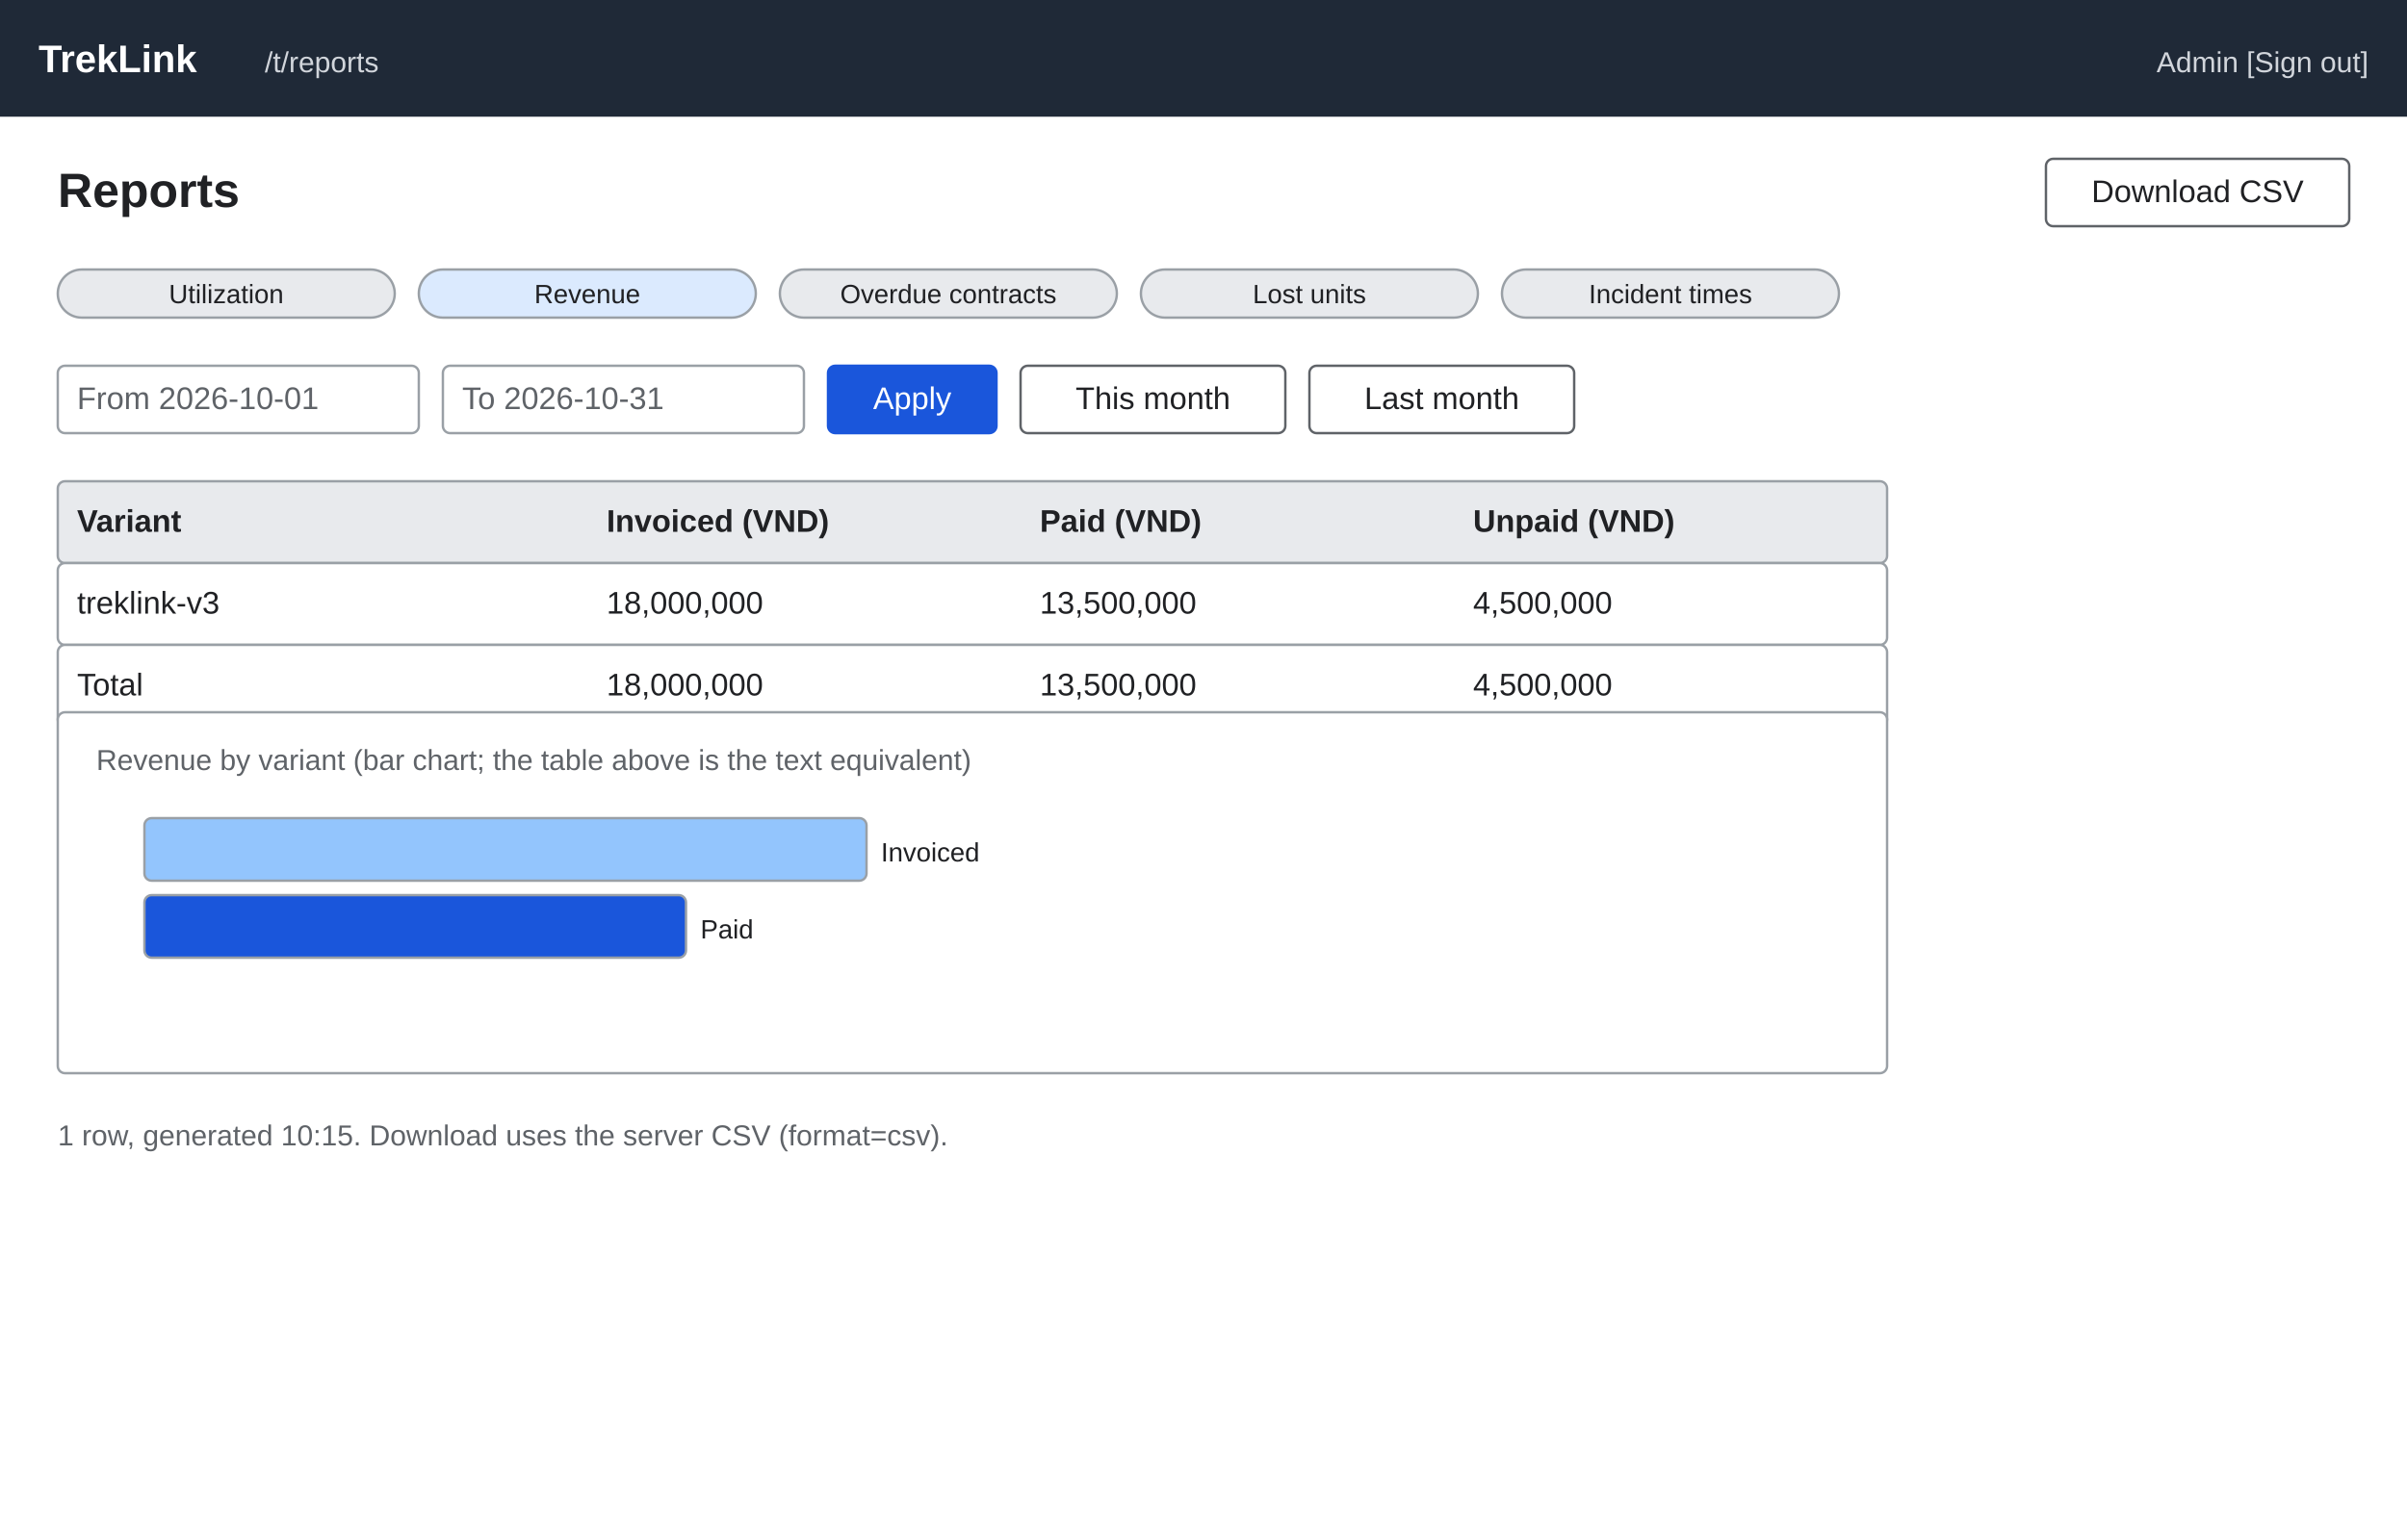
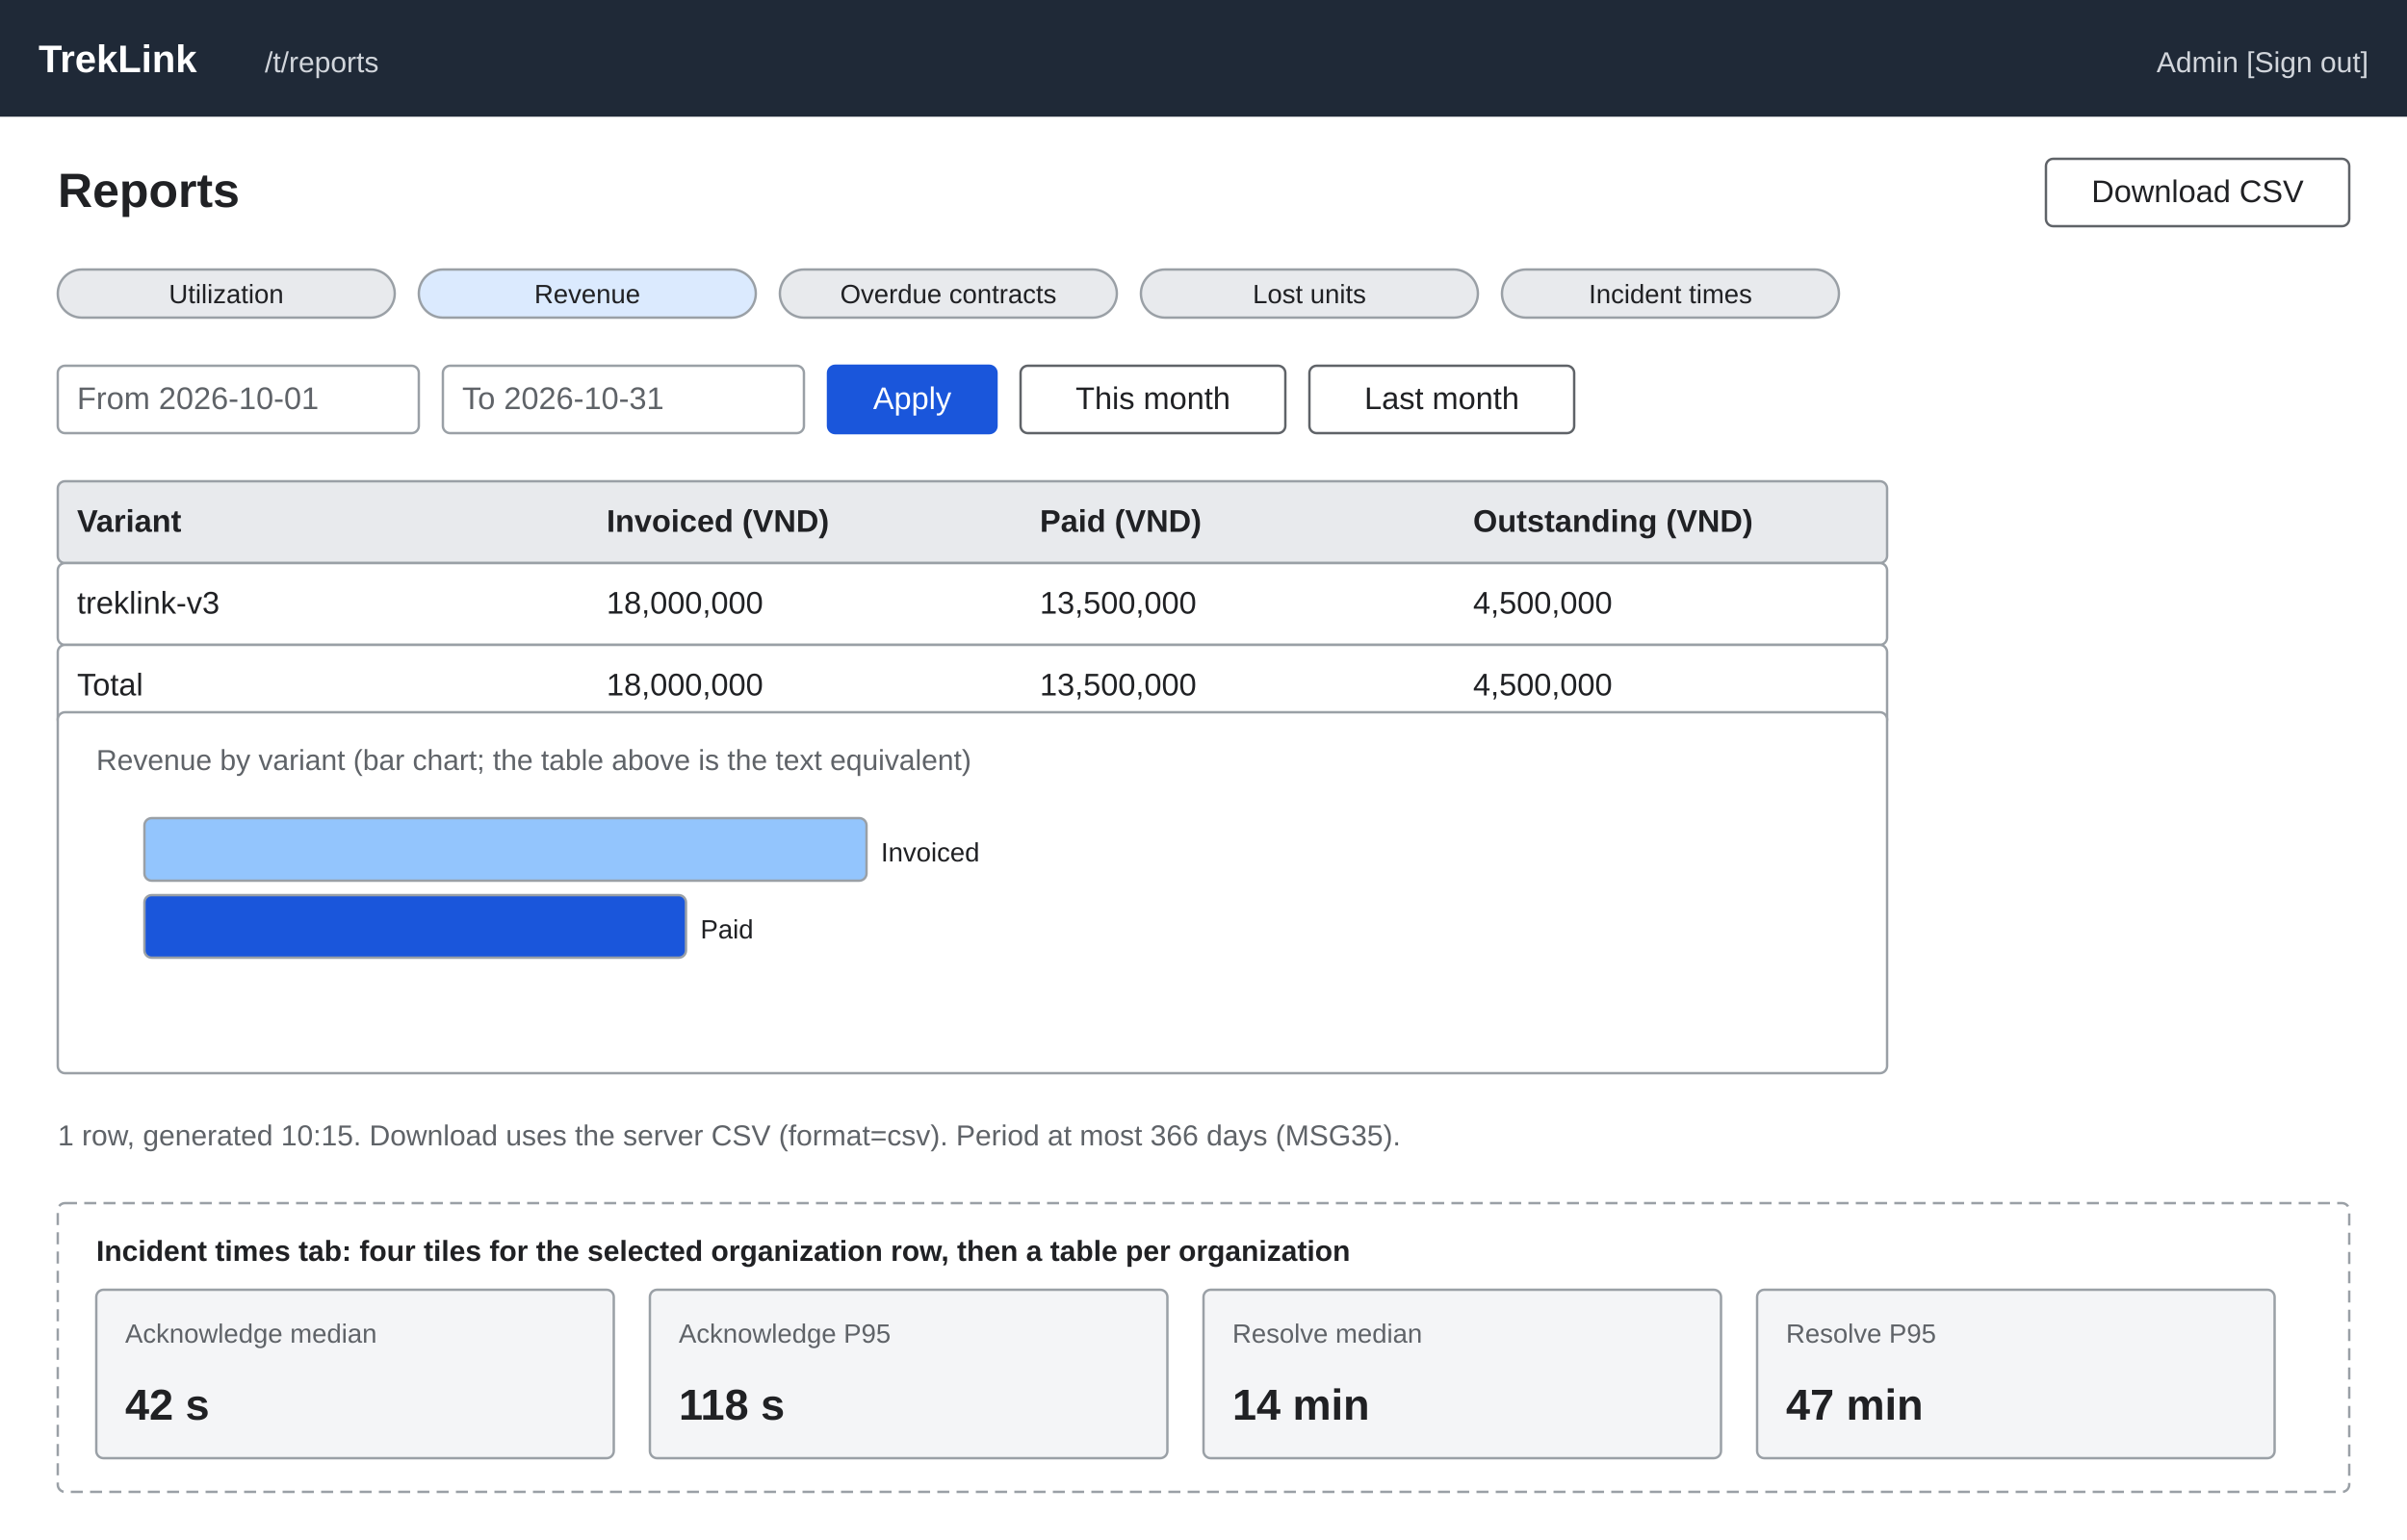
<svg xmlns="http://www.w3.org/2000/svg" viewBox="0 0 1000 640" width="1000" height="640" font-family="Arial, sans-serif" font-size="13">
  <rect width="1000" height="640" fill="#ffffff" />
  <rect x="0" y="0" width="1000" height="48" rx="0" fill="#1f2937" stroke="#1f2937" />
  <text x="16" y="30" font-size="16" font-weight="bold" fill="#fff" text-anchor="start">TrekLink</text>
  <text x="110" y="30" font-size="12" fill="#d1d5db" text-anchor="start">/t/reports</text>
  <text x="984" y="30" font-size="12" fill="#d1d5db" text-anchor="end">Admin  [Sign out]</text>
  <text x="24" y="86" font-size="20" font-weight="bold" fill="#202124" text-anchor="start">Reports</text>
  <rect x="850" y="66" width="126" height="28" rx="3" fill="#ffffff" stroke="#5f6368" />
  <text x="913.0" y="84.0" font-size="13" fill="#202124" text-anchor="middle">Download CSV</text>
  <rect x="24" y="112" width="140" height="20" rx="10" fill="#e8eaed" stroke="#9aa0a6" />
  <text x="94.0" y="126" font-size="11" fill="#202124" text-anchor="middle">Utilization</text>
  <rect x="174" y="112" width="140" height="20" rx="10" fill="#dbeafe" stroke="#9aa0a6" />
  <text x="244.0" y="126" font-size="11" fill="#202124" text-anchor="middle">Revenue</text>
  <rect x="324" y="112" width="140" height="20" rx="10" fill="#e8eaed" stroke="#9aa0a6" />
  <text x="394.0" y="126" font-size="11" fill="#202124" text-anchor="middle">Overdue contracts</text>
  <rect x="474" y="112" width="140" height="20" rx="10" fill="#e8eaed" stroke="#9aa0a6" />
  <text x="544.0" y="126" font-size="11" fill="#202124" text-anchor="middle">Lost units</text>
  <rect x="624" y="112" width="140" height="20" rx="10" fill="#e8eaed" stroke="#9aa0a6" />
  <text x="694.0" y="126" font-size="11" fill="#202124" text-anchor="middle">Incident times</text>
  <rect x="24" y="152" width="150" height="28" rx="3" fill="#fff" stroke="#9aa0a6" />
  <text x="32" y="170.0" font-size="13" fill="#5f6368" text-anchor="start">From 2026-10-01</text>
  <rect x="184" y="152" width="150" height="28" rx="3" fill="#fff" stroke="#9aa0a6" />
  <text x="192" y="170.0" font-size="13" fill="#5f6368" text-anchor="start">To 2026-10-31</text>
  <rect x="344" y="152" width="70" height="28" rx="3" fill="#1a56db" stroke="#1a56db" />
  <text x="379.0" y="170.0" font-size="13" fill="#ffffff" text-anchor="middle">Apply</text>
  <rect x="424" y="152" width="110" height="28" rx="3" fill="#ffffff" stroke="#5f6368" />
  <text x="479.0" y="170.0" font-size="13" fill="#202124" text-anchor="middle">This month</text>
  <rect x="544" y="152" width="110" height="28" rx="3" fill="#ffffff" stroke="#5f6368" />
  <text x="599.0" y="170.0" font-size="13" fill="#202124" text-anchor="middle">Last month</text>
  <rect x="24" y="200" width="760" height="34" rx="3" fill="#e8eaed" stroke="#9aa0a6" />
  <text x="32" y="221.0" font-size="13" font-weight="bold" fill="#202124" text-anchor="start">Variant</text>
  <text x="252" y="221.0" font-size="13" font-weight="bold" fill="#202124" text-anchor="start">Invoiced (VND)</text>
  <text x="432" y="221.0" font-size="13" font-weight="bold" fill="#202124" text-anchor="start">Paid (VND)</text>
-   <text x="612" y="221.0" font-size="13" font-weight="bold" fill="#202124" text-anchor="start">Unpaid (VND)</text>
+   <text x="612" y="221.0" font-size="13" font-weight="bold" fill="#202124" text-anchor="start">Outstanding (VND)</text>
  <rect x="24" y="234" width="760" height="34" rx="3" fill="#fff" stroke="#9aa0a6" />
  <text x="32" y="255.0" font-size="13" fill="#202124" text-anchor="start">treklink-v3</text>
  <text x="252" y="255.0" font-size="13" fill="#202124" text-anchor="start">18,000,000</text>
  <text x="432" y="255.0" font-size="13" fill="#202124" text-anchor="start">13,500,000</text>
  <text x="612" y="255.0" font-size="13" fill="#202124" text-anchor="start">4,500,000</text>
  <rect x="24" y="268" width="760" height="34" rx="3" fill="#fff" stroke="#9aa0a6" />
  <text x="32" y="289.0" font-size="13" fill="#202124" text-anchor="start">Total</text>
  <text x="252" y="289.0" font-size="13" fill="#202124" text-anchor="start">18,000,000</text>
  <text x="432" y="289.0" font-size="13" fill="#202124" text-anchor="start">13,500,000</text>
  <text x="612" y="289.0" font-size="13" fill="#202124" text-anchor="start">4,500,000</text>
  <rect x="24" y="296" width="760" height="150" rx="3" fill="#fff" stroke="#9aa0a6" />
  <text x="40" y="320" font-size="12" fill="#5f6368" text-anchor="start">Revenue by variant (bar chart; the table above is the text equivalent)</text>
  <rect x="60" y="340" width="300" height="26" rx="3" fill="#93c5fd" stroke="#9aa0a6" />
  <text x="366" y="358" font-size="11" fill="#202124" text-anchor="start">Invoiced</text>
  <rect x="60" y="372" width="225" height="26" rx="3" fill="#1a56db" stroke="#9aa0a6" />
  <text x="291" y="390" font-size="11" fill="#202124" text-anchor="start">Paid</text>
-   <text x="24" y="476" font-size="12" fill="#5f6368" text-anchor="start">1 row, generated 10:15. Download uses the server CSV (format=csv).</text>
+   <text x="24" y="476" font-size="12" fill="#5f6368" text-anchor="start">1 row, generated 10:15. Download uses the server CSV (format=csv). Period at most 366 days (MSG35).</text>
+   <rect x="24" y="500" width="952" height="120" rx="3" fill="#fff" stroke="#9aa0a6" stroke-dasharray="5 3" />
+   <text x="40" y="524" font-size="12" font-weight="bold" fill="#202124" text-anchor="start">Incident times tab: four tiles for the selected organization row, then a table per organization</text>
+   <rect x="40" y="536" width="215" height="70" rx="3" fill="#f4f5f7" stroke="#9aa0a6" />
+   <text x="52" y="558" font-size="11" fill="#5f6368" text-anchor="start">Acknowledge median</text>
+   <text x="52" y="590" font-size="18" font-weight="bold" fill="#202124" text-anchor="start">42 s</text>
+   <rect x="270" y="536" width="215" height="70" rx="3" fill="#f4f5f7" stroke="#9aa0a6" />
+   <text x="282" y="558" font-size="11" fill="#5f6368" text-anchor="start">Acknowledge P95</text>
+   <text x="282" y="590" font-size="18" font-weight="bold" fill="#202124" text-anchor="start">118 s</text>
+   <rect x="500" y="536" width="215" height="70" rx="3" fill="#f4f5f7" stroke="#9aa0a6" />
+   <text x="512" y="558" font-size="11" fill="#5f6368" text-anchor="start">Resolve median</text>
+   <text x="512" y="590" font-size="18" font-weight="bold" fill="#202124" text-anchor="start">14 min</text>
+   <rect x="730" y="536" width="215" height="70" rx="3" fill="#f4f5f7" stroke="#9aa0a6" />
+   <text x="742" y="558" font-size="11" fill="#5f6368" text-anchor="start">Resolve P95</text>
+   <text x="742" y="590" font-size="18" font-weight="bold" fill="#202124" text-anchor="start">47 min</text>
</svg>
